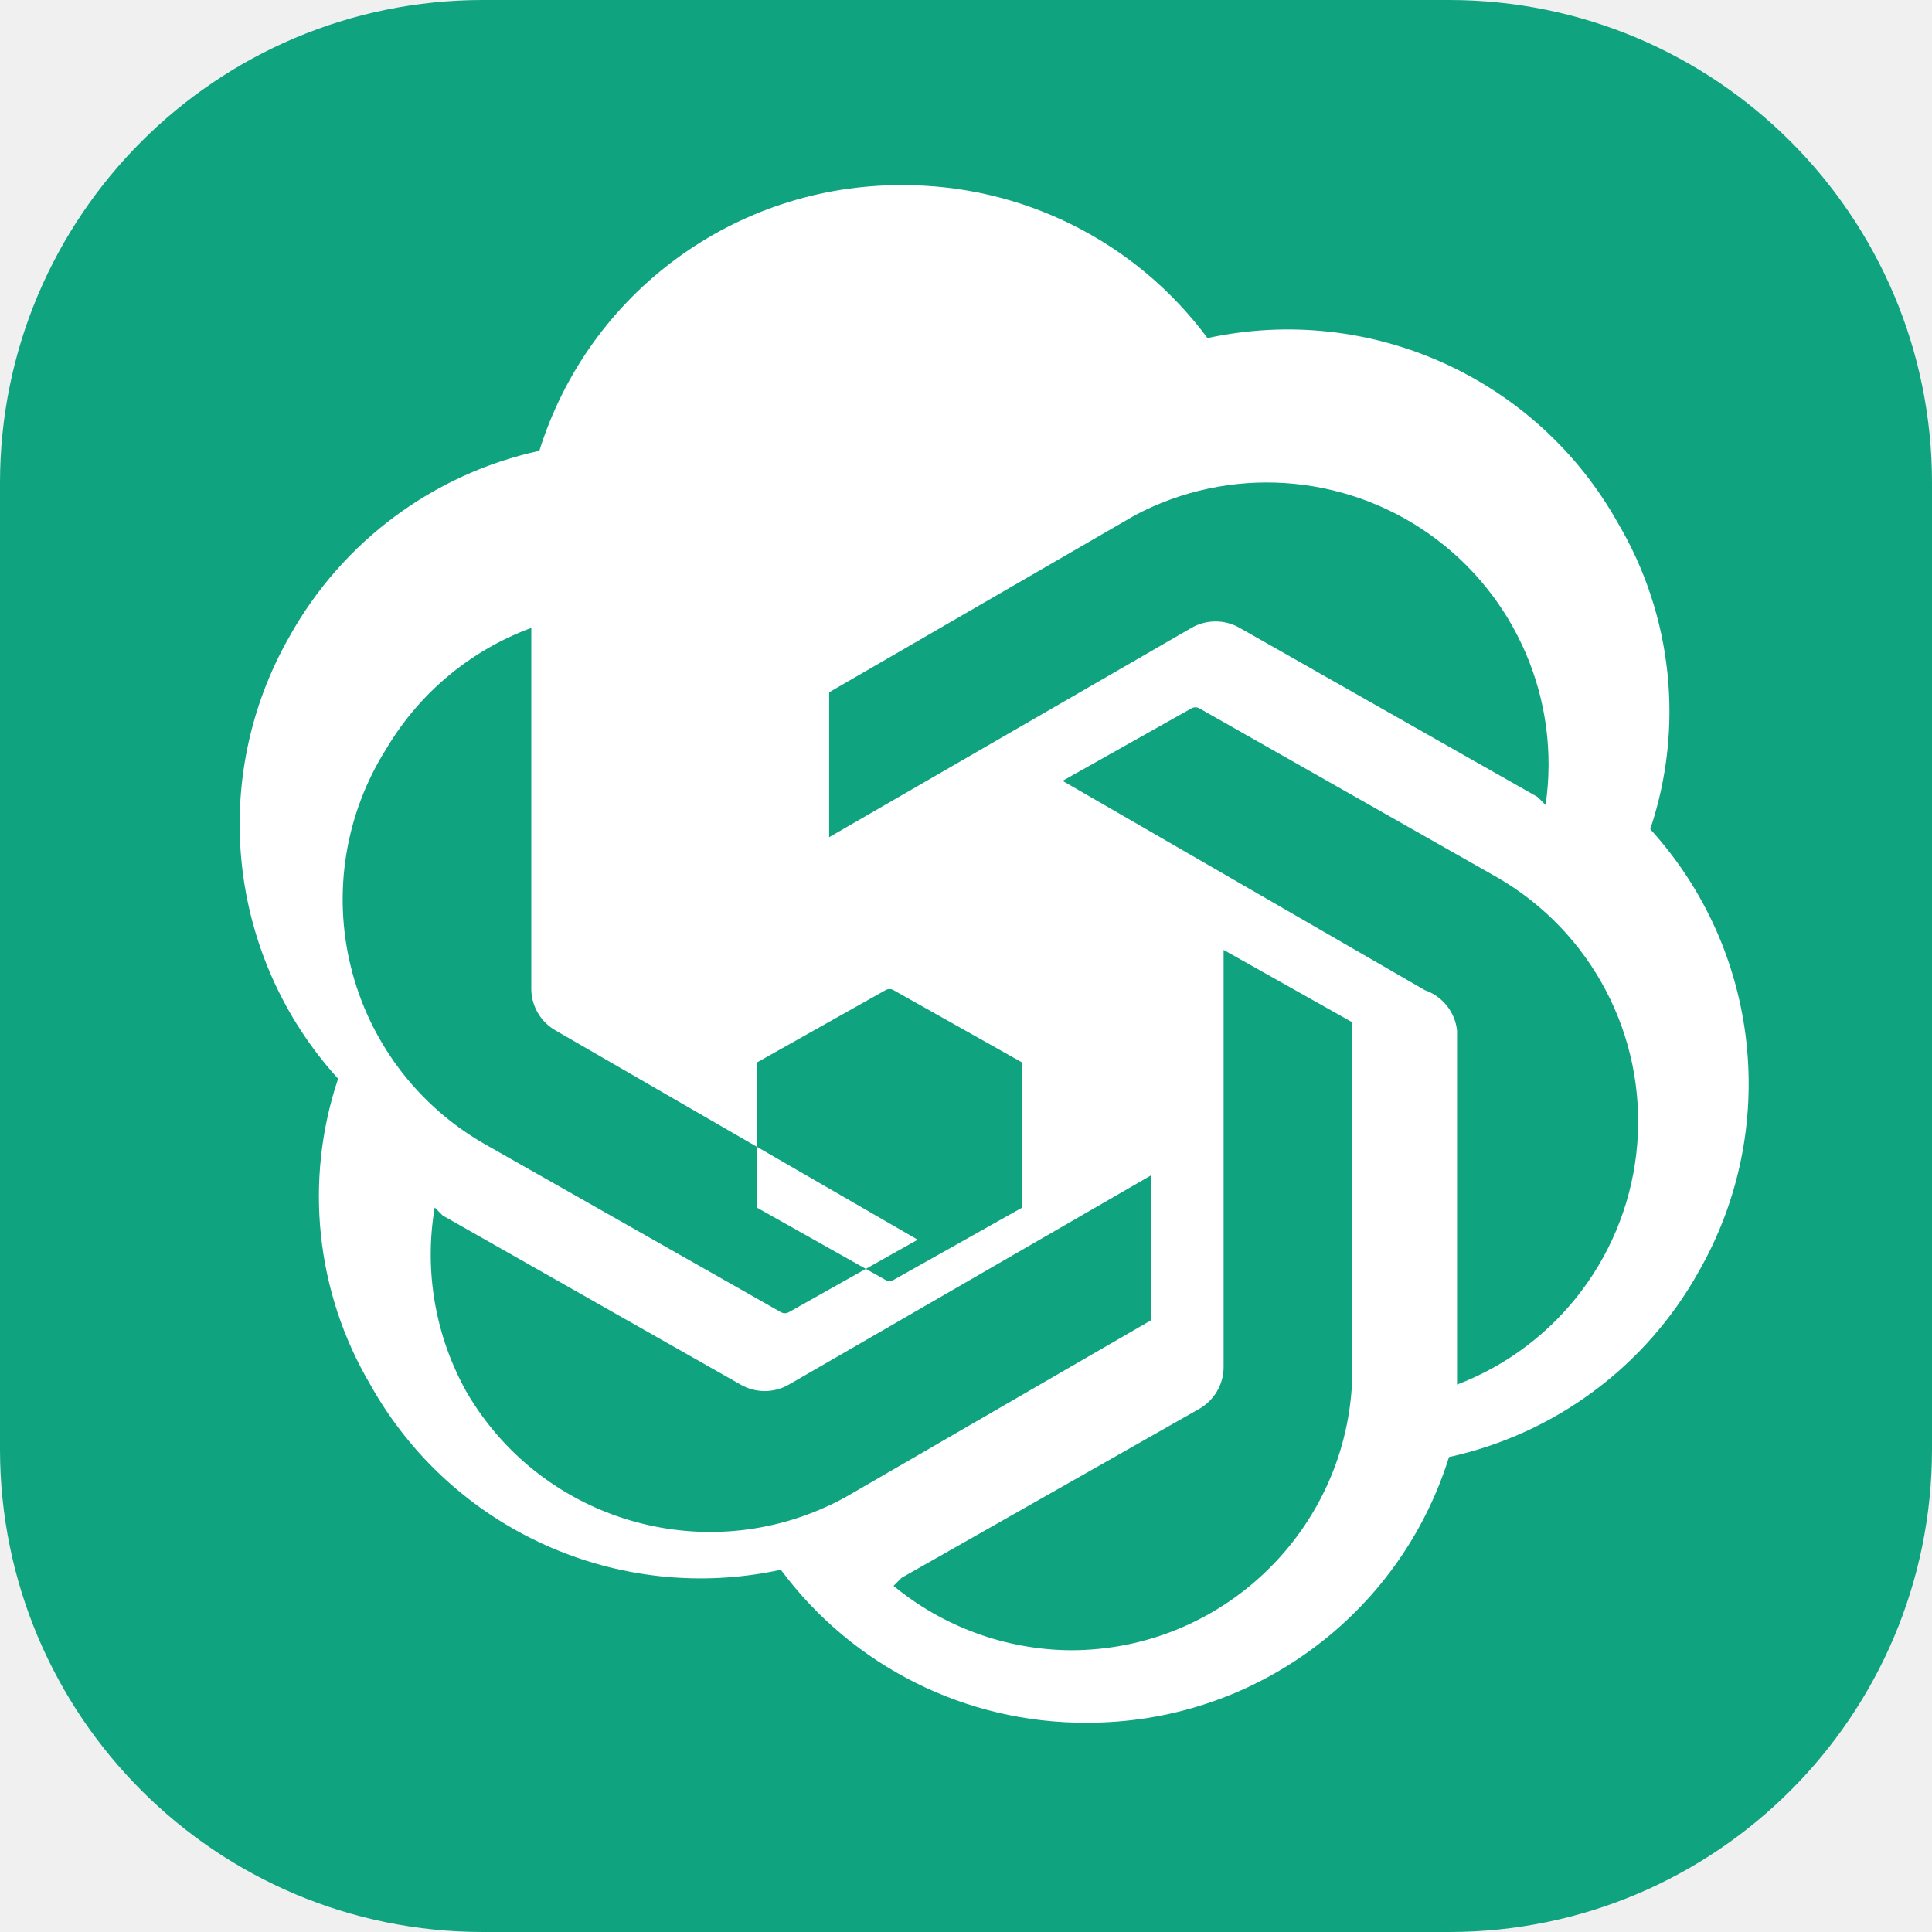
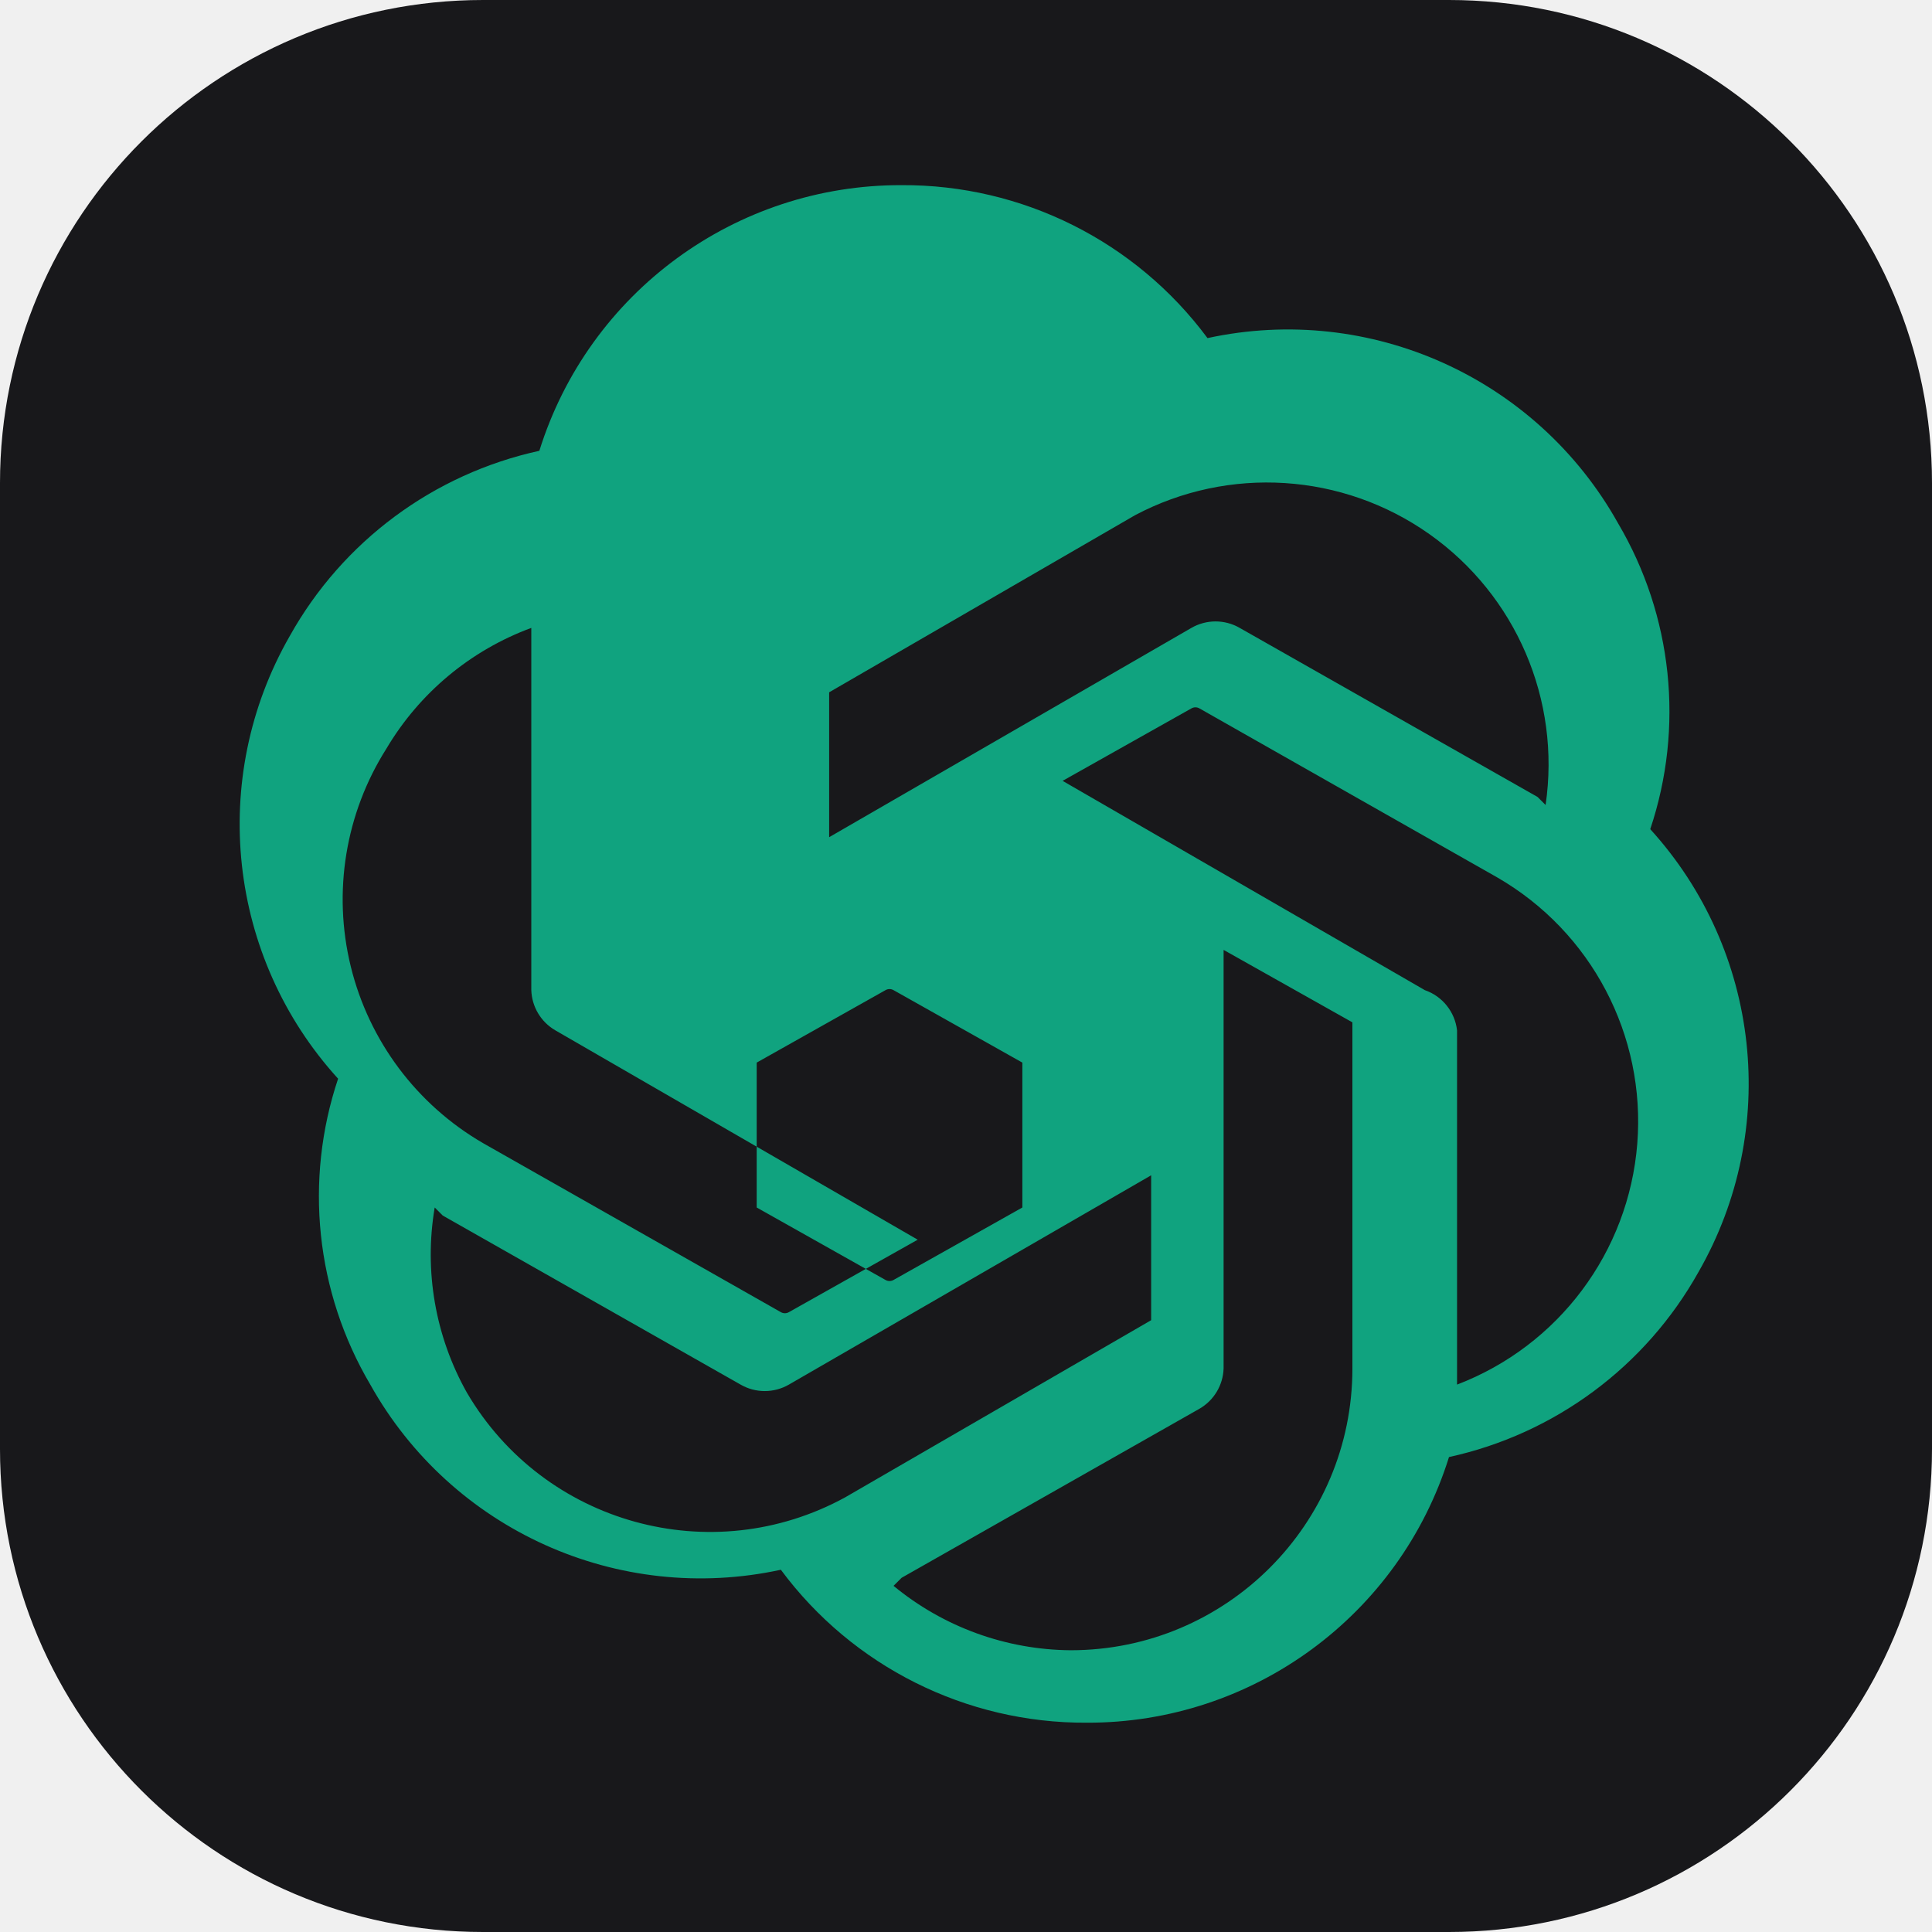
<svg xmlns="http://www.w3.org/2000/svg" viewBox="0 0 24 24" width="24" height="24" fill="none">
-   <rect width="24" height="24" rx="6" fill="#10A37F" />
-   <path fill="#FFFFFF" d="M20.5 10.3a4.6 4.6 0 0 0-.4-3.8 4.7 4.7 0 0 0-5.1-2.3 4.7 4.7 0 0 0-3.8-1.9 4.7 4.7 0 0 0-4.5 3.3 4.7 4.7 0 0 0-3.1 2.3 4.7 4.7 0 0 0 .6 5.5 4.6 4.6 0 0 0 .4 3.8 4.7 4.7 0 0 0 5.1 2.3 4.7 4.7 0 0 0 3.8 1.9 4.7 4.7 0 0 0 4.5-3.3 4.7 4.7 0 0 0 3.1-2.3 4.7 4.7 0 0 0-.6-5.5zm-7.2 10.2a3.5 3.5 0 0 1-2.2-.8l.1-.1 3.7-2.1a.6.6 0 0 0 .3-.5v-5.2l1.6.9a.1.1 0 0 1 0 0v4.3a3.5 3.5 0 0 1-3.5 3.5zm-7.5-3.2a3.5 3.5 0 0 1-.4-2.3l.1.1 3.7 2.1a.6.6 0 0 0 .6 0l4.5-2.6v1.8a.1.1 0 0 1 0 0l-3.8 2.2a3.5 3.5 0 0 1-4.7-1.3zm-1-8a3.5 3.5 0 0 1 1.8-1.5v4.5a.6.6 0 0 0 .3.5l4.5 2.6-1.6.9a.1.1 0 0 1-.1 0l-3.7-2.1a3.5 3.5 0 0 1-1.2-4.9zm12.9 3l-4.5-2.6 1.6-.9a.1.1 0 0 1 .1 0l3.7 2.1a3.5 3.5 0 0 1-.5 6.3v-4.4a.6.6 0 0 0-.4-.5zm1.5-2.3l-.1-.1-3.7-2.1a.6.6 0 0 0-.6 0l-4.5 2.6V8.6a.1.1 0 0 1 0 0l3.8-2.2a3.5 3.5 0 0 1 5.1 3.6zm-9.8 3.2l1.6-.9a.1.1 0 0 1 .1 0l1.6.9v1.8a.1.1 0 0 1 0 0l-1.6.9a.1.1 0 0 1-.1 0l-1.6-.9z" />
+   <rect width="24" height="24" rx="6" fill="#18181b" />
+   <path fill="#10A37F" d="M20.5 10.3a4.6 4.6 0 0 0-.4-3.8 4.7 4.7 0 0 0-5.1-2.3 4.7 4.7 0 0 0-3.8-1.9 4.7 4.7 0 0 0-4.5 3.3 4.7 4.7 0 0 0-3.1 2.3 4.7 4.7 0 0 0 .6 5.5 4.6 4.6 0 0 0 .4 3.8 4.7 4.7 0 0 0 5.1 2.3 4.7 4.7 0 0 0 3.8 1.9 4.7 4.7 0 0 0 4.5-3.3 4.7 4.7 0 0 0 3.1-2.3 4.7 4.7 0 0 0-.6-5.5zm-7.2 10.2a3.5 3.5 0 0 1-2.2-.8l.1-.1 3.7-2.1a.6.6 0 0 0 .3-.5v-5.2l1.6.9a.1.1 0 0 1 0 0v4.3a3.5 3.5 0 0 1-3.5 3.5zm-7.5-3.2a3.5 3.5 0 0 1-.4-2.3l.1.1 3.7 2.1a.6.6 0 0 0 .6 0l4.5-2.6v1.8a.1.1 0 0 1 0 0l-3.8 2.2a3.5 3.5 0 0 1-4.7-1.3zm-1-8a3.5 3.5 0 0 1 1.8-1.5v4.5a.6.6 0 0 0 .3.5l4.5 2.6-1.6.9a.1.1 0 0 1-.1 0l-3.7-2.1a3.5 3.5 0 0 1-1.2-4.9zm12.9 3l-4.5-2.6 1.6-.9a.1.1 0 0 1 .1 0l3.7 2.1a3.5 3.5 0 0 1-.5 6.3v-4.4a.6.6 0 0 0-.4-.5zm1.5-2.3l-.1-.1-3.7-2.1a.6.6 0 0 0-.6 0l-4.5 2.6V8.6a.1.1 0 0 1 0 0l3.8-2.2a3.5 3.5 0 0 1 5.1 3.6zm-9.8 3.2l1.6-.9a.1.1 0 0 1 .1 0l1.6.9v1.8a.1.1 0 0 1 0 0l-1.6.9a.1.1 0 0 1-.1 0l-1.6-.9z" />
</svg>
